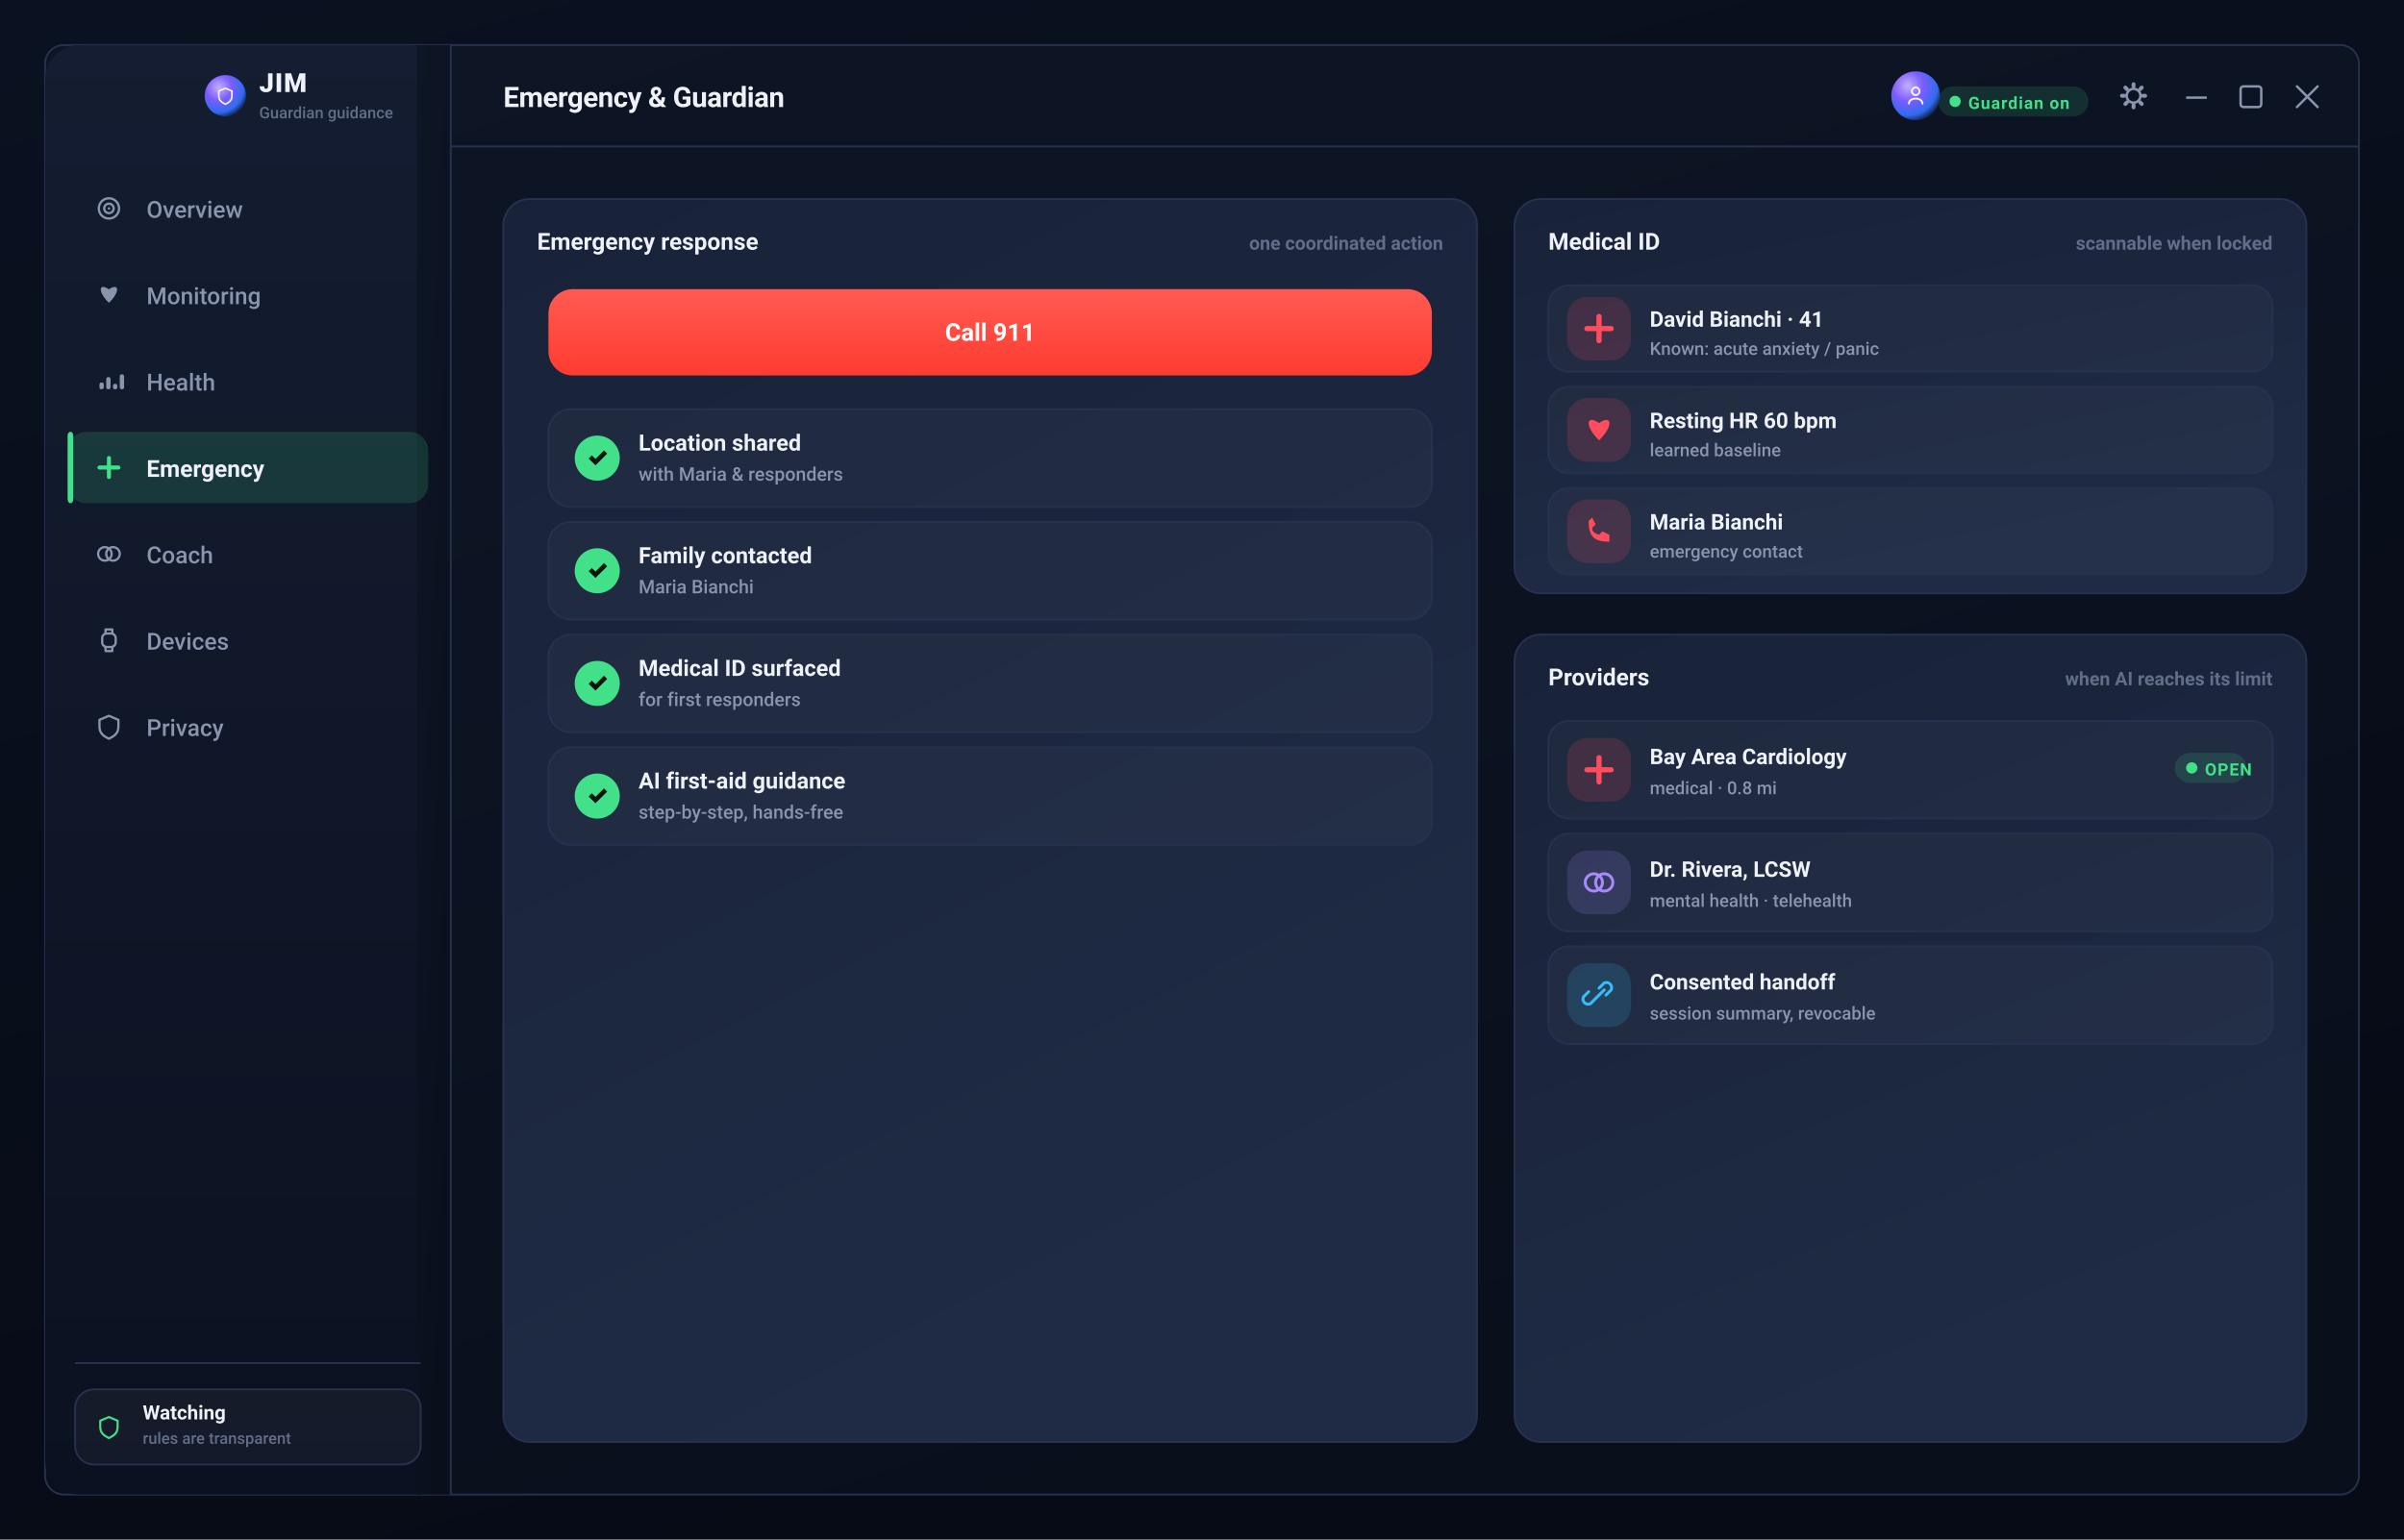
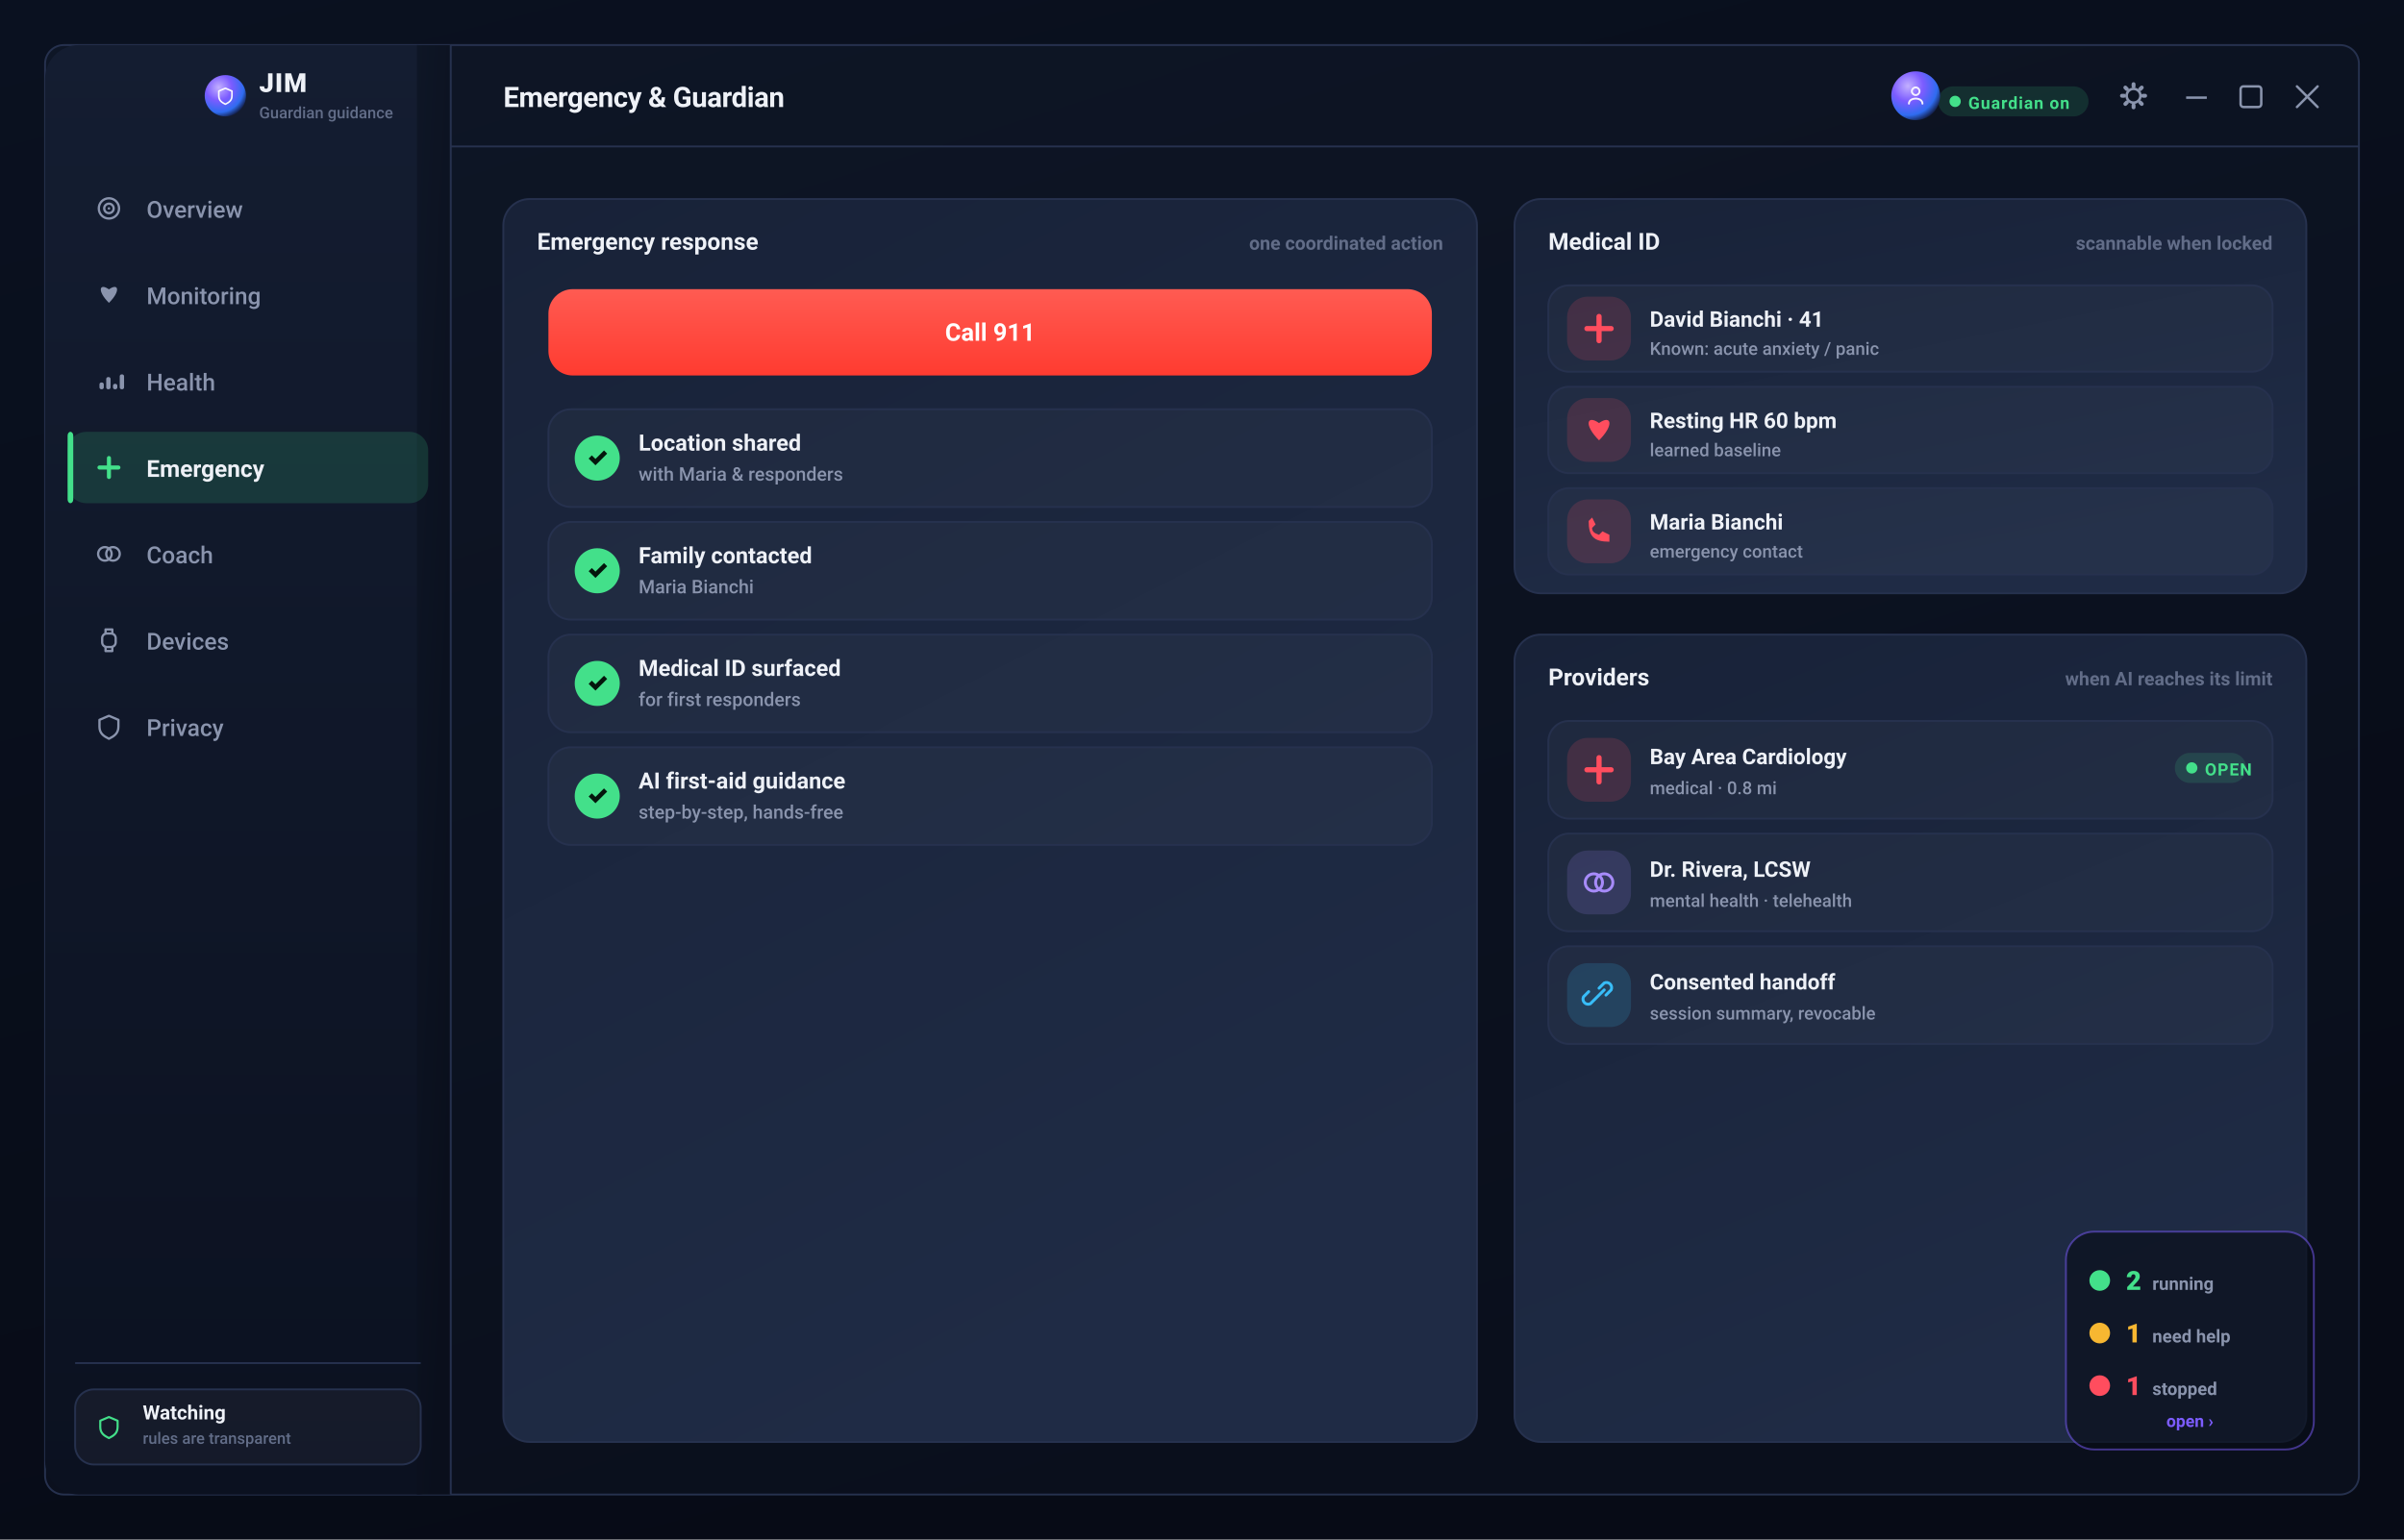
<svg xmlns="http://www.w3.org/2000/svg" width="1280" height="820" viewBox="0 0 1280 820" role="img" aria-label="Jim Mini — Emergency &amp; Guardian">
  <defs>
    <linearGradient id="gPage" x1="0" y1="0" x2="0.4" y2="1">
      <stop offset="0" stop-color="#0a1120" />
      <stop offset="1" stop-color="#070b16" />
    </linearGradient>
    <linearGradient id="gScr" x1="0" y1="0" x2="0.5" y2="1">
      <stop offset="0" stop-color="#0e1626" />
      <stop offset="1" stop-color="#0a0f1c" />
    </linearGradient>
    <linearGradient id="gSide" x1="0" y1="0" x2="0" y2="1">
      <stop offset="0" stop-color="#141d31" />
      <stop offset="1" stop-color="#0b1120" />
    </linearGradient>
    <linearGradient id="gCard" x1="0" y1="0" x2="0.4" y2="1">
      <stop offset="0" stop-color="#182238" />
      <stop offset="1" stop-color="#1f2b45" />
    </linearGradient>
    <linearGradient id="gBrand" x1="0" y1="0" x2="1" y2="0">
      <stop offset="0" stop-color="#7c5cff" />
      <stop offset="1" stop-color="#3aa0ff" />
    </linearGradient>
    <linearGradient id="gEmer" x1="0" y1="0" x2="0" y2="1">
      <stop offset="0" stop-color="#ff5b52" />
      <stop offset="1" stop-color="#ff3b30" />
    </linearGradient>
    <linearGradient id="mV" x1="0" y1="0" x2="1" y2="0">
      <stop offset="0" stop-color="#7c5cff" />
      <stop offset="1" stop-color="#3aa0ff" />
    </linearGradient>
    <linearGradient id="mG" x1="0" y1="0" x2="1" y2="0">
      <stop offset="0" stop-color="#2fd27a" />
      <stop offset="1" stop-color="#43e08a" />
    </linearGradient>
    <linearGradient id="mO" x1="0" y1="0" x2="1" y2="0">
      <stop offset="0" stop-color="#f7b731" />
      <stop offset="1" stop-color="#ff7a45" />
    </linearGradient>
    <radialGradient id="orb" cx="34%" cy="30%" r="75%">
      <stop offset="0" stop-color="#c3b0ff" />
      <stop offset="42%" stop-color="#7c5cff" />
      <stop offset="80%" stop-color="#2f6cf0" />
      <stop offset="100%" stop-color="#14204a" />
    </radialGradient>
  </defs>
  <rect x="0.0" y="0.0" width="1280.0" height="820.0" rx="0" fill="url(#gPage)" />
  <rect x="24" y="24" width="1232" height="772" rx="10" fill="url(#gScr)" stroke="#26314e" stroke-width="1" />
  <rect x="24.0" y="24.0" width="216.0" height="772.0" rx="18" fill="url(#gSide)" />
  <rect x="222.0" y="24.0" width="18.0" height="772.0" rx="0" fill="url(#gScr)" />
  <line x1="240" y1="24" x2="240" y2="796" stroke="#26314e" stroke-width="1" />
  <line x1="240" y1="78" x2="1256" y2="78" stroke="#26314e" stroke-width="1" />
  <line x1="1164" y1="52" x2="1175" y2="52" stroke="#8a94ad" stroke-width="1.3" />
  <rect x="1193.0" y="46.0" width="11.0" height="11.0" rx="1.5" fill="none" stroke="#8a94ad" stroke-width="1.3" />
  <path d="M1223 46 l11 11 M1234 46 l-11 11" stroke="#8a94ad" stroke-width="1.3" stroke-linecap="round" />
  <circle cx="120" cy="51" r="11" fill="url(#orb)" />
  <path d="M120 47.0 l3.5 1.5 v2.5 c0 2.5 -1.5 3.5 -3.5 4.5 c-2.0 -1.0 -3.5 -2.0 -3.5 -4.5 v-2.5 Z" fill="none" stroke="rgba(255,255,255,0.95)" stroke-width="0.85" stroke-linecap="round" stroke-linejoin="round" />
  <text x="138.0" y="49.0" font-family="-apple-system,BlinkMacSystemFont,'SF Pro Text','Segoe UI',Roboto,system-ui,sans-serif" font-size="14" font-weight="800" fill="#eef1f7" text-anchor="start" letter-spacing="0.5">JIM</text>
  <text x="138.0" y="63.0" font-family="-apple-system,BlinkMacSystemFont,'SF Pro Text','Segoe UI',Roboto,system-ui,sans-serif" font-size="8.5" font-weight="500" fill="#626d88" text-anchor="start">Guardian guidance</text>
  <text x="268.0" y="57.0" font-family="-apple-system,BlinkMacSystemFont,'SF Pro Text','Segoe UI',Roboto,system-ui,sans-serif" font-size="15" font-weight="700" fill="#eef1f7" text-anchor="start" letter-spacing="-0.2">Emergency &amp; Guardian</text>
  <rect x="1134.96" y="43.8" width="2.08" height="3.2" rx="1" transform="rotate(0 1136 51)" fill="#8a94ad" />
  <rect x="1134.96" y="43.8" width="2.08" height="3.2" rx="1" transform="rotate(45 1136 51)" fill="#8a94ad" />
  <rect x="1134.96" y="43.8" width="2.08" height="3.2" rx="1" transform="rotate(90 1136 51)" fill="#8a94ad" />
  <rect x="1134.96" y="43.8" width="2.08" height="3.2" rx="1" transform="rotate(135 1136 51)" fill="#8a94ad" />
  <rect x="1134.96" y="43.8" width="2.08" height="3.2" rx="1" transform="rotate(180 1136 51)" fill="#8a94ad" />
  <rect x="1134.96" y="43.8" width="2.08" height="3.2" rx="1" transform="rotate(225 1136 51)" fill="#8a94ad" />
  <rect x="1134.96" y="43.8" width="2.08" height="3.2" rx="1" transform="rotate(270 1136 51)" fill="#8a94ad" />
  <rect x="1134.96" y="43.8" width="2.08" height="3.2" rx="1" transform="rotate(315 1136 51)" fill="#8a94ad" />
  <circle cx="1136" cy="51" r="3.68" fill="none" stroke="#8a94ad" stroke-width="1.36" stroke-linecap="round" stroke-linejoin="round" />
  <rect x="1032.0" y="46.0" width="80.0" height="16.0" rx="8" fill="rgba(67,224,138,0.14)" />
  <circle cx="1041.0" cy="54" r="3" fill="#43e08a" />
  <text x="1048.0" y="58.0" font-family="-apple-system,BlinkMacSystemFont,'SF Pro Text','Segoe UI',Roboto,system-ui,sans-serif" font-size="9" font-weight="700" fill="#43e08a" text-anchor="start" letter-spacing="0.5">Guardian on</text>
  <circle cx="1020" cy="51" r="13" fill="url(#orb)" />
  <circle cx="1020" cy="48.6" r="2.04" fill="none" stroke="rgba(255,255,255,0.9)" stroke-width="1.02" stroke-linecap="round" stroke-linejoin="round" />
  <path d="M1016.4 55.2 c0 -3.6 7.2 -3.6 7.2 0" fill="none" stroke="rgba(255,255,255,0.9)" stroke-width="1.02" stroke-linecap="round" stroke-linejoin="round" />
  <circle cx="58" cy="111" r="5.4" fill="none" stroke="#8a94ad" stroke-width="1.22" stroke-linecap="round" stroke-linejoin="round" />
  <circle cx="58" cy="111" r="2.52" fill="none" stroke="#8a94ad" stroke-width="1.22" stroke-linecap="round" stroke-linejoin="round" />
  <circle cx="58" cy="111" r="0.648" fill="#8a94ad" />
  <text x="78.0" y="116.0" font-family="-apple-system,BlinkMacSystemFont,'SF Pro Text','Segoe UI',Roboto,system-ui,sans-serif" font-size="12.5" font-weight="500" fill="#8a94ad" text-anchor="start">Overview</text>
  <path d="M58 161.32 C51.52 154.84,52.96 150.52,58 154.12 C63.04 150.52,64.48 154.84,58 161.32 Z" fill="#8a94ad" />
  <text x="78.0" y="162.0" font-family="-apple-system,BlinkMacSystemFont,'SF Pro Text','Segoe UI',Roboto,system-ui,sans-serif" font-size="12.5" font-weight="500" fill="#8a94ad" text-anchor="start">Monitoring</text>
  <rect x="52.96" y="203.72" width="2.304" height="3.6" rx="1" fill="#8a94ad" />
  <rect x="56.56" y="200.84" width="2.304" height="6.48" rx="1" fill="#8a94ad" />
  <rect x="60.16" y="204.44" width="2.304" height="2.88" rx="1" fill="#8a94ad" />
  <rect x="63.76" y="199.4" width="2.304" height="7.92" rx="1" fill="#8a94ad" />
  <text x="78.0" y="208.0" font-family="-apple-system,BlinkMacSystemFont,'SF Pro Text','Segoe UI',Roboto,system-ui,sans-serif" font-size="12.5" font-weight="500" fill="#8a94ad" text-anchor="start">Health</text>
  <rect x="36.0" y="230.0" width="192.0" height="38.0" rx="10" fill="rgba(67,224,138,0.16)" />
  <rect x="36.0" y="230.0" width="3.0" height="38.0" rx="2" fill="#43e08a" />
  <path d="M58 243.96 v10.08 M52.96 249 h10.08" fill="none" stroke="#43e08a" stroke-width="2.16" stroke-linecap="round" />
  <text x="78.0" y="254.0" font-family="-apple-system,BlinkMacSystemFont,'SF Pro Text','Segoe UI',Roboto,system-ui,sans-serif" font-size="12.5" font-weight="650" fill="#eef1f7" text-anchor="start">Emergency</text>
  <circle cx="55.84" cy="295" r="3.6" fill="none" stroke="#8a94ad" stroke-width="1.22" stroke-linecap="round" stroke-linejoin="round" />
  <circle cx="60.16" cy="295" r="3.6" fill="none" stroke="#8a94ad" stroke-width="1.22" stroke-linecap="round" stroke-linejoin="round" />
  <text x="78.0" y="300.0" font-family="-apple-system,BlinkMacSystemFont,'SF Pro Text','Segoe UI',Roboto,system-ui,sans-serif" font-size="12.5" font-weight="500" fill="#8a94ad" text-anchor="start">Coach</text>
  <rect x="54.4" y="337.4" width="7.2" height="7.2" rx="2.5" fill="none" stroke="#8a94ad" stroke-width="1.22" stroke-linecap="round" stroke-linejoin="round" />
  <path d="M56.2 337.4 v-2.16 h3.6 v2.16 M56.2 344.6 v2.16 h3.6 v-2.16" fill="none" stroke="#8a94ad" stroke-width="1.22" stroke-linecap="round" stroke-linejoin="round" />
  <text x="78.0" y="346.0" font-family="-apple-system,BlinkMacSystemFont,'SF Pro Text','Segoe UI',Roboto,system-ui,sans-serif" font-size="12.5" font-weight="500" fill="#8a94ad" text-anchor="start">Devices</text>
  <path d="M58 381.24 l5.04 2.16 v3.6 c0 3.6 -2.16 5.04 -5.04 6.48 c-2.88 -1.44 -5.04 -2.88 -5.04 -6.48 v-3.6 Z" fill="none" stroke="#8a94ad" stroke-width="1.22" stroke-linecap="round" stroke-linejoin="round" />
  <text x="78.0" y="392.0" font-family="-apple-system,BlinkMacSystemFont,'SF Pro Text','Segoe UI',Roboto,system-ui,sans-serif" font-size="12.5" font-weight="500" fill="#8a94ad" text-anchor="start">Privacy</text>
  <line x1="40" y1="726" x2="224" y2="726" stroke="#26314e" stroke-width="1" />
  <rect x="40.0" y="740.0" width="184.0" height="40.0" rx="10" fill="rgba(255,255,255,0.04)" stroke="#26314e" stroke-width="1" />
  <path d="M58 754.72 l4.62 1.98 v3.3 c0 3.3 -1.98 4.62 -4.62 5.94 c-2.64 -1.32 -4.62 -2.64 -4.62 -5.94 v-3.3 Z" fill="none" stroke="#43e08a" stroke-width="1.12" stroke-linecap="round" stroke-linejoin="round" />
  <text x="76.0" y="756.0" font-family="-apple-system,BlinkMacSystemFont,'SF Pro Text','Segoe UI',Roboto,system-ui,sans-serif" font-size="10.5" font-weight="650" fill="#eef1f7" text-anchor="start">Watching</text>
  <text x="76.0" y="769.0" font-family="-apple-system,BlinkMacSystemFont,'SF Pro Text','Segoe UI',Roboto,system-ui,sans-serif" font-size="8.5" font-weight="500" fill="#626d88" text-anchor="start">rules are transparent</text>
  <rect x="268.0" y="106.0" width="518.4" height="662.0" rx="14" fill="url(#gCard)" stroke="#26314e" stroke-width="1" />
  <text x="286.0" y="133.0" font-family="-apple-system,BlinkMacSystemFont,'SF Pro Text','Segoe UI',Roboto,system-ui,sans-serif" font-size="12.5" font-weight="700" fill="#eef1f7" text-anchor="start">Emergency response</text>
  <text x="768.4" y="133.0" font-family="-apple-system,BlinkMacSystemFont,'SF Pro Text','Segoe UI',Roboto,system-ui,sans-serif" font-size="10" font-weight="600" fill="#626d88" text-anchor="end">one coordinated action</text>
  <rect x="292.0" y="154.0" width="470.4" height="46.0" rx="13" fill="url(#gEmer)" />
  <text x="527.2" y="181.5" font-family="-apple-system,BlinkMacSystemFont,'SF Pro Text','Segoe UI',Roboto,system-ui,sans-serif" font-size="13" font-weight="700" fill="#fff" text-anchor="middle">Call 911</text>
  <rect x="292.0" y="218.0" width="470.4" height="52.0" rx="12" fill="rgba(255,255,255,0.03)" stroke="#26314e" stroke-width="1" />
  <circle cx="318" cy="244" r="12" fill="#43e08a" />
  <text x="318.0" y="248.0" font-family="-apple-system,BlinkMacSystemFont,'SF Pro Text','Segoe UI',Roboto,system-ui,sans-serif" font-size="13" font-weight="900" fill="#04160c" text-anchor="middle">✓</text>
  <text x="340.0" y="240.0" font-family="-apple-system,BlinkMacSystemFont,'SF Pro Text','Segoe UI',Roboto,system-ui,sans-serif" font-size="12" font-weight="650" fill="#eef1f7" text-anchor="start">Location shared</text>
  <text x="340.0" y="256.0" font-family="-apple-system,BlinkMacSystemFont,'SF Pro Text','Segoe UI',Roboto,system-ui,sans-serif" font-size="10" font-weight="500" fill="#8a94ad" text-anchor="start">with Maria &amp; responders</text>
  <rect x="292.0" y="278.0" width="470.4" height="52.0" rx="12" fill="rgba(255,255,255,0.03)" stroke="#26314e" stroke-width="1" />
  <circle cx="318" cy="304" r="12" fill="#43e08a" />
  <text x="318.0" y="308.0" font-family="-apple-system,BlinkMacSystemFont,'SF Pro Text','Segoe UI',Roboto,system-ui,sans-serif" font-size="13" font-weight="900" fill="#04160c" text-anchor="middle">✓</text>
  <text x="340.0" y="300.0" font-family="-apple-system,BlinkMacSystemFont,'SF Pro Text','Segoe UI',Roboto,system-ui,sans-serif" font-size="12" font-weight="650" fill="#eef1f7" text-anchor="start">Family contacted</text>
  <text x="340.0" y="316.0" font-family="-apple-system,BlinkMacSystemFont,'SF Pro Text','Segoe UI',Roboto,system-ui,sans-serif" font-size="10" font-weight="500" fill="#8a94ad" text-anchor="start">Maria Bianchi</text>
  <rect x="292.0" y="338.0" width="470.4" height="52.0" rx="12" fill="rgba(255,255,255,0.03)" stroke="#26314e" stroke-width="1" />
  <circle cx="318" cy="364" r="12" fill="#43e08a" />
  <text x="318.0" y="368.0" font-family="-apple-system,BlinkMacSystemFont,'SF Pro Text','Segoe UI',Roboto,system-ui,sans-serif" font-size="13" font-weight="900" fill="#04160c" text-anchor="middle">✓</text>
  <text x="340.0" y="360.0" font-family="-apple-system,BlinkMacSystemFont,'SF Pro Text','Segoe UI',Roboto,system-ui,sans-serif" font-size="12" font-weight="650" fill="#eef1f7" text-anchor="start">Medical ID surfaced</text>
  <text x="340.0" y="376.0" font-family="-apple-system,BlinkMacSystemFont,'SF Pro Text','Segoe UI',Roboto,system-ui,sans-serif" font-size="10" font-weight="500" fill="#8a94ad" text-anchor="start">for first responders</text>
  <rect x="292.0" y="398.0" width="470.4" height="52.0" rx="12" fill="rgba(255,255,255,0.03)" stroke="#26314e" stroke-width="1" />
  <circle cx="318" cy="424" r="12" fill="#43e08a" />
  <text x="318.0" y="428.0" font-family="-apple-system,BlinkMacSystemFont,'SF Pro Text','Segoe UI',Roboto,system-ui,sans-serif" font-size="13" font-weight="900" fill="#04160c" text-anchor="middle">✓</text>
  <text x="340.0" y="420.0" font-family="-apple-system,BlinkMacSystemFont,'SF Pro Text','Segoe UI',Roboto,system-ui,sans-serif" font-size="12" font-weight="650" fill="#eef1f7" text-anchor="start">AI first-aid guidance</text>
  <text x="340.0" y="436.0" font-family="-apple-system,BlinkMacSystemFont,'SF Pro Text','Segoe UI',Roboto,system-ui,sans-serif" font-size="10" font-weight="500" fill="#8a94ad" text-anchor="start">step-by-step, hands-free</text>
  <rect x="806.4" y="106.0" width="421.6" height="210.0" rx="14" fill="url(#gCard)" stroke="#26314e" stroke-width="1" />
  <text x="824.4" y="133.0" font-family="-apple-system,BlinkMacSystemFont,'SF Pro Text','Segoe UI',Roboto,system-ui,sans-serif" font-size="12.5" font-weight="700" fill="#eef1f7" text-anchor="start">Medical ID</text>
  <text x="1210.0" y="133.0" font-family="-apple-system,BlinkMacSystemFont,'SF Pro Text','Segoe UI',Roboto,system-ui,sans-serif" font-size="10" font-weight="600" fill="#626d88" text-anchor="end">scannable when locked</text>
  <rect x="824.4" y="152.0" width="385.6" height="46.0" rx="11" fill="rgba(255,255,255,0.03)" stroke="#26314e" stroke-width="1" />
  <rect x="824.4" y="206.0" width="385.6" height="46.0" rx="11" fill="rgba(255,255,255,0.03)" stroke="#26314e" stroke-width="1" />
  <rect x="824.4" y="260.0" width="385.6" height="46.0" rx="11" fill="rgba(255,255,255,0.03)" stroke="#26314e" stroke-width="1" />
  <rect x="834.4" y="158.0" width="34.0" height="34.0" rx="11" fill="rgba(255,77,94,0.16)" />
  <path d="M851.4 168.56 v12.88 M844.96 175 h12.88" fill="none" stroke="#ff4d5e" stroke-width="2.76" stroke-linecap="round" />
  <text x="878.4" y="174.0" font-family="-apple-system,BlinkMacSystemFont,'SF Pro Text','Segoe UI',Roboto,system-ui,sans-serif" font-size="11.5" font-weight="650" fill="#eef1f7" text-anchor="start">David Bianchi · 41</text>
  <text x="878.4" y="189.0" font-family="-apple-system,BlinkMacSystemFont,'SF Pro Text','Segoe UI',Roboto,system-ui,sans-serif" font-size="9.5" font-weight="500" fill="#8a94ad" text-anchor="start">Known: acute anxiety / panic</text>
  <rect x="834.4" y="212.0" width="34.0" height="34.0" rx="11" fill="rgba(255,77,94,0.16)" />
  <path d="M851.4 234.52 C843.12 226.24,844.96 220.72,851.4 225.32 C857.84 220.72,859.68 226.24,851.4 234.52 Z" fill="#ff4d5e" />
  <text x="878.4" y="228.0" font-family="-apple-system,BlinkMacSystemFont,'SF Pro Text','Segoe UI',Roboto,system-ui,sans-serif" font-size="11.5" font-weight="650" fill="#eef1f7" text-anchor="start">Resting HR 60 bpm</text>
  <text x="878.4" y="243.0" font-family="-apple-system,BlinkMacSystemFont,'SF Pro Text','Segoe UI',Roboto,system-ui,sans-serif" font-size="9.5" font-weight="500" fill="#8a94ad" text-anchor="start">learned baseline</text>
  <rect x="834.4" y="266.0" width="34.0" height="34.0" rx="11" fill="rgba(255,77,94,0.16)" />
  <path d="M845.88 277.48 c0 8.28 2.76 11.04 11.04 11.04 l0.0 -3.68 l-3.68 -1.84 l-1.84 1.84 c-2.76 -0.92 -3.68 -1.84 -3.68 -3.68 l1.84 -1.84 l-1.84 -3.68 Z" fill="#ff4d5e" />
  <text x="878.4" y="282.0" font-family="-apple-system,BlinkMacSystemFont,'SF Pro Text','Segoe UI',Roboto,system-ui,sans-serif" font-size="11.5" font-weight="650" fill="#eef1f7" text-anchor="start">Maria Bianchi</text>
  <text x="878.4" y="297.0" font-family="-apple-system,BlinkMacSystemFont,'SF Pro Text','Segoe UI',Roboto,system-ui,sans-serif" font-size="9.5" font-weight="500" fill="#8a94ad" text-anchor="start">emergency contact</text>
  <rect x="806.4" y="338.0" width="421.6" height="430.0" rx="14" fill="url(#gCard)" stroke="#26314e" stroke-width="1" />
  <text x="824.4" y="365.0" font-family="-apple-system,BlinkMacSystemFont,'SF Pro Text','Segoe UI',Roboto,system-ui,sans-serif" font-size="12.5" font-weight="700" fill="#eef1f7" text-anchor="start">Providers</text>
  <text x="1210.0" y="365.0" font-family="-apple-system,BlinkMacSystemFont,'SF Pro Text','Segoe UI',Roboto,system-ui,sans-serif" font-size="10" font-weight="600" fill="#626d88" text-anchor="end">when AI reaches its limit</text>
  <rect x="824.4" y="384.0" width="385.6" height="52.0" rx="11" fill="rgba(255,255,255,0.03)" stroke="#26314e" stroke-width="1" />
  <rect x="834.4" y="393.0" width="34.0" height="34.0" rx="11" fill="rgba(255,77,94,0.16)" />
  <path d="M851.4 403.56 v12.88 M844.96 410 h12.88" fill="none" stroke="#ff4d5e" stroke-width="2.76" stroke-linecap="round" />
  <text x="878.4" y="407.0" font-family="-apple-system,BlinkMacSystemFont,'SF Pro Text','Segoe UI',Roboto,system-ui,sans-serif" font-size="11.5" font-weight="650" fill="#eef1f7" text-anchor="start">Bay Area Cardiology</text>
  <text x="878.4" y="423.0" font-family="-apple-system,BlinkMacSystemFont,'SF Pro Text','Segoe UI',Roboto,system-ui,sans-serif" font-size="9.5" font-weight="500" fill="#8a94ad" text-anchor="start">medical · 0.8 mi</text>
  <rect x="1158.0" y="401.0" width="38.0" height="16.0" rx="8" fill="rgba(67,224,138,0.14)" />
  <circle cx="1167.0" cy="409" r="3" fill="#43e08a" />
  <text x="1174.0" y="413.0" font-family="-apple-system,BlinkMacSystemFont,'SF Pro Text','Segoe UI',Roboto,system-ui,sans-serif" font-size="9" font-weight="700" fill="#43e08a" text-anchor="start" letter-spacing="0.5">OPEN</text>
  <rect x="824.4" y="444.0" width="385.6" height="52.0" rx="11" fill="rgba(255,255,255,0.03)" stroke="#26314e" stroke-width="1" />
  <rect x="834.4" y="453.0" width="34.0" height="34.0" rx="11" fill="rgba(167,139,250,0.16)" />
  <circle cx="848.64" cy="470" r="4.6" fill="none" stroke="#a78bfa" stroke-width="1.56" stroke-linecap="round" stroke-linejoin="round" />
  <circle cx="854.16" cy="470" r="4.6" fill="none" stroke="#a78bfa" stroke-width="1.56" stroke-linecap="round" stroke-linejoin="round" />
  <text x="878.4" y="467.0" font-family="-apple-system,BlinkMacSystemFont,'SF Pro Text','Segoe UI',Roboto,system-ui,sans-serif" font-size="11.5" font-weight="650" fill="#eef1f7" text-anchor="start">Dr. Rivera, LCSW</text>
  <text x="878.4" y="483.0" font-family="-apple-system,BlinkMacSystemFont,'SF Pro Text','Segoe UI',Roboto,system-ui,sans-serif" font-size="9.5" font-weight="500" fill="#8a94ad" text-anchor="start">mental health · telehealth</text>
  <rect x="824.4" y="504.0" width="385.6" height="52.0" rx="11" fill="rgba(255,255,255,0.03)" stroke="#26314e" stroke-width="1" />
  <rect x="834.4" y="513.0" width="34.0" height="34.0" rx="11" fill="rgba(56,189,248,0.16)" />
  <path d="M849.56 531.84 l-2.76 2.76 a2.76 2.76 0 0 1 -3.68 -3.68 l2.76 -2.76 m5.52 -1.84 l2.76 -2.76 a2.76 2.76 0 0 1 3.68 3.68 l-2.76 2.76 M848.64 532.76 l5.52 -5.52" fill="none" stroke="#38bdf8" stroke-width="1.56" stroke-linecap="round" stroke-linejoin="round" />
  <text x="878.4" y="527.0" font-family="-apple-system,BlinkMacSystemFont,'SF Pro Text','Segoe UI',Roboto,system-ui,sans-serif" font-size="11.5" font-weight="650" fill="#eef1f7" text-anchor="start">Consented handoff</text>
  <text x="878.4" y="543.0" font-family="-apple-system,BlinkMacSystemFont,'SF Pro Text','Segoe UI',Roboto,system-ui,sans-serif" font-size="9.5" font-weight="500" fill="#8a94ad" text-anchor="start">session summary, revocable</text>
+   <rect x="1100.0" y="656.0" width="132.0" height="116.0" rx="15" fill="rgba(8,12,22,0.62)" stroke="rgba(124,92,255,0.5)" stroke-width="1" />
+   <circle cx="1118" cy="682" r="5.5" fill="#43e08a" />
+   <text x="1132.0" y="687.0" font-family="-apple-system,BlinkMacSystemFont,'SF Pro Text','Segoe UI',Roboto,system-ui,sans-serif" font-size="14" font-weight="800" fill="#43e08a" text-anchor="start">2</text>
+   <text x="1146.0" y="687.0" font-family="-apple-system,BlinkMacSystemFont,'SF Pro Text','Segoe UI',Roboto,system-ui,sans-serif" font-size="9.5" font-weight="600" fill="#8a94ad" text-anchor="start">running</text>
+   <circle cx="1118" cy="710" r="5.5" fill="#f7b731" />
+   <text x="1132.0" y="715.0" font-family="-apple-system,BlinkMacSystemFont,'SF Pro Text','Segoe UI',Roboto,system-ui,sans-serif" font-size="14" font-weight="800" fill="#f7b731" text-anchor="start">1</text>
+   <text x="1146.0" y="715.0" font-family="-apple-system,BlinkMacSystemFont,'SF Pro Text','Segoe UI',Roboto,system-ui,sans-serif" font-size="9.5" font-weight="600" fill="#8a94ad" text-anchor="start">need help</text>
+   <circle cx="1118" cy="738" r="5.5" fill="#ff4d5e" />
+   <text x="1132.0" y="743.0" font-family="-apple-system,BlinkMacSystemFont,'SF Pro Text','Segoe UI',Roboto,system-ui,sans-serif" font-size="14" font-weight="800" fill="#ff4d5e" text-anchor="start">1</text>
+   <text x="1146.0" y="743.0" font-family="-apple-system,BlinkMacSystemFont,'SF Pro Text','Segoe UI',Roboto,system-ui,sans-serif" font-size="9.5" font-weight="600" fill="#8a94ad" text-anchor="start">stopped</text>
+   <text x="1166.0" y="760.0" font-family="-apple-system,BlinkMacSystemFont,'SF Pro Text','Segoe UI',Roboto,system-ui,sans-serif" font-size="9" font-weight="700" fill="#7c5cff" text-anchor="middle">open ›</text>
</svg>
